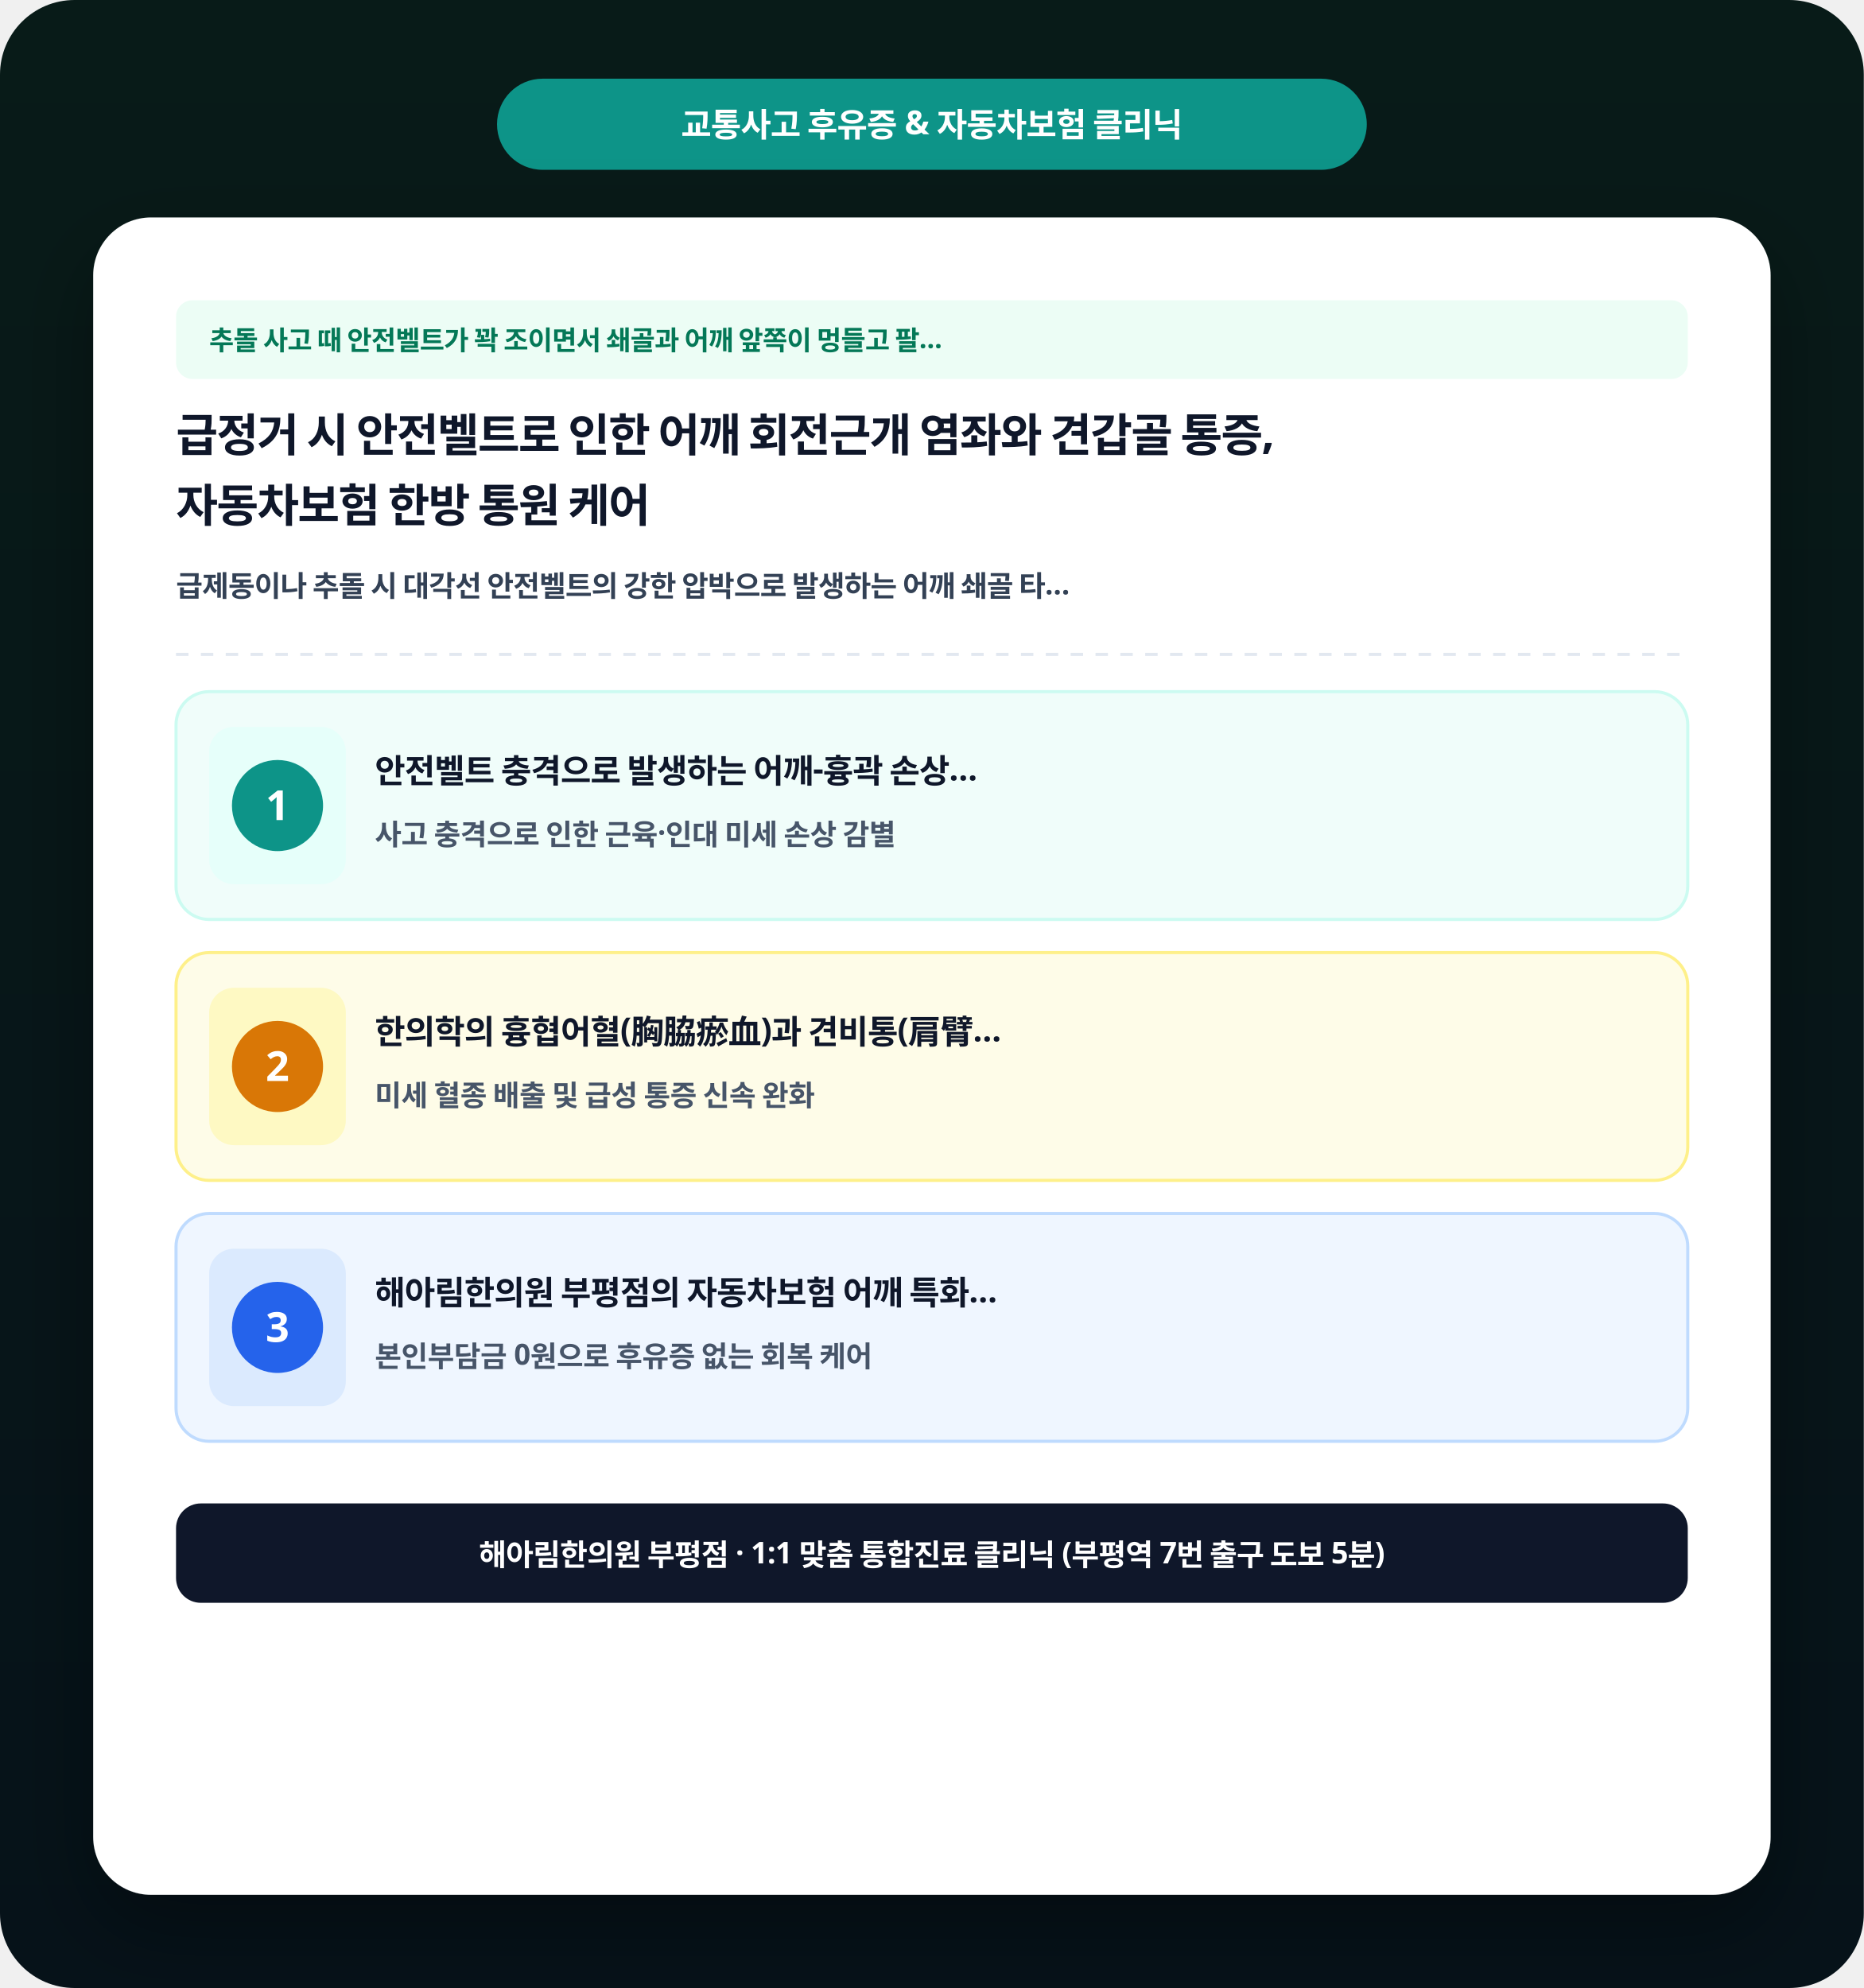
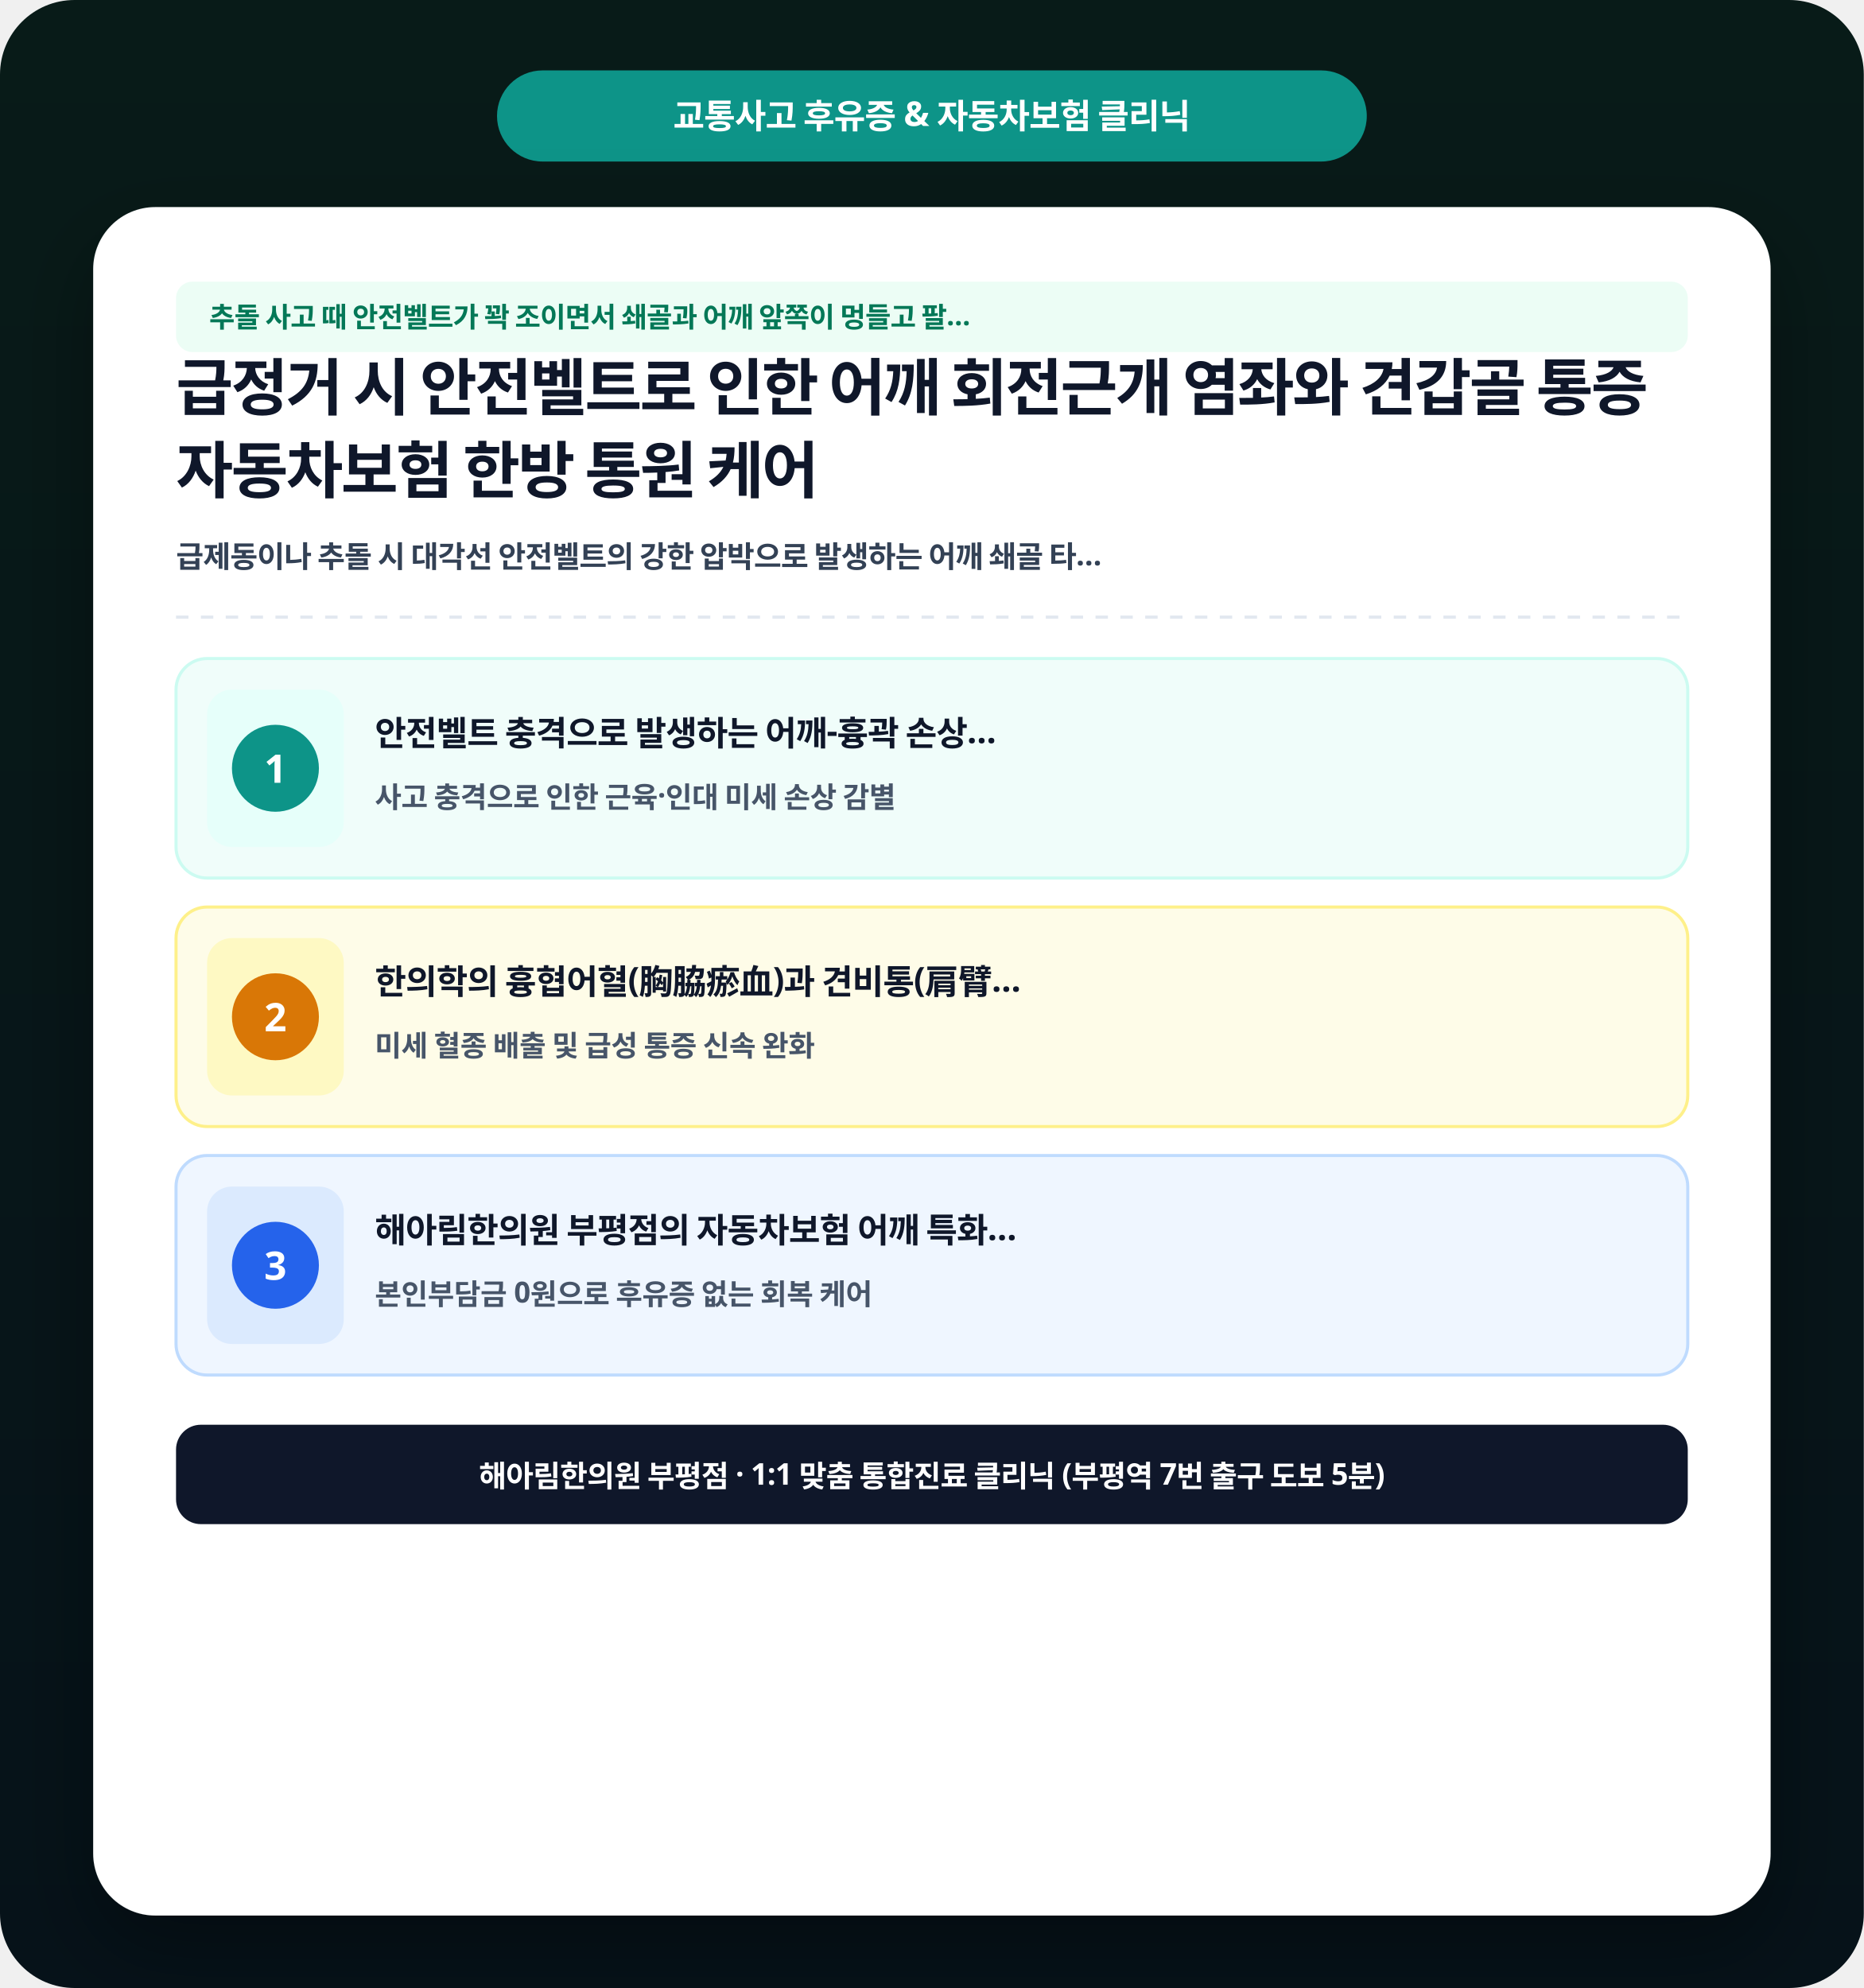
<svg xmlns="http://www.w3.org/2000/svg" width="900" height="960" viewBox="0 0 900 960">
  <defs>
    <linearGradient id="bgGrad" x1="0%" y1="0%" x2="0%" y2="100%">
      <stop offset="0%" stop-color="#081b18" />
      <stop offset="100%" stop-color="#061219" />
    </linearGradient>
    <filter id="cardShadow" x="-10%" y="-10%" width="120%" height="120%">
      <feDropShadow dx="0" dy="16" stdDeviation="20" flood-color="#000000" flood-opacity="0.35" />
    </filter>
  </defs>
  <rect x="0" y="0" width="900" height="960" rx="36" fill="url(#bgGrad)" />
-   <g transform="translate(450, 60)">
+   <g transform="translate(450, 56)">
    <rect x="-210" y="-22" width="420" height="44" rx="22" fill="#0d9488" />
-     <text x="0" y="6" font-size="16" font-weight="900" fill="#ffffff" text-anchor="middle" font-family="Pretendard, 'Malgun Gothic', sans-serif" letter-spacing="-0.02em">
+     <text x="0" y="6" font-size="16.5" font-weight="900" fill="#ffffff" text-anchor="middle" font-family="Pretendard, 'Malgun Gothic', sans-serif" letter-spacing="-0.02em">
      교통사고 후유증 &amp; 자동차보험 클리닉
    </text>
  </g>
  <g filter="url(#cardShadow)">
-     <rect x="45" y="105" width="810" height="810" rx="28" fill="#ffffff" />
+     <rect x="45" y="100" width="810" height="825" rx="30" fill="#ffffff" />
  </g>
-   <g transform="translate(85, 145)">
-     <rect x="0" y="0" width="730" height="38" rx="8" fill="#ecfdf5" />
-     <text x="16" y="24" font-size="13" font-weight="900" fill="#047857" font-family="Pretendard, 'Malgun Gothic', sans-serif" letter-spacing="-0.02em">
+   <g transform="translate(85, 136)">
+     <rect x="0" y="0" width="730" height="34" rx="8" fill="#ecfdf5" />
+     <text x="16" y="22" font-size="13.5" font-weight="900" fill="#047857" font-family="Pretendard, 'Malgun Gothic', sans-serif" letter-spacing="-0.02em">
      추돌 사고 때 안전벨트가 꽉 조이면서 쇄골과 어깨 앞쪽이 멍들고 팔…
    </text>
  </g>
  <g>
-     <text x="85" y="218" font-size="22" font-weight="900" fill="#0f172a" font-family="Pretendard, 'Malgun Gothic', sans-serif" letter-spacing="-0.03em">급정거 시 안전벨트로 인한 어깨 회전근개 염좌와 견갑골 통증,</text>
-     <text x="85" y="252" font-size="22" font-weight="900" fill="#0f172a" font-family="Pretendard, 'Malgun Gothic', sans-serif" letter-spacing="-0.03em">자동차보험 한방 통원 케어</text>
+     <text x="85" y="198" font-size="30" font-weight="900" fill="#0f172a" font-family="Pretendard, 'Malgun Gothic', sans-serif" letter-spacing="-0.035em">급정거 시 안전벨트로 인한 어깨 회전근개 염좌와 견갑골 통증</text>
+     <text x="85" y="238" font-size="30" font-weight="900" fill="#0f172a" font-family="Pretendard, 'Malgun Gothic', sans-serif" letter-spacing="-0.035em">자동차보험 한방 통원 케어</text>
  </g>
  <g>
-     <text x="85" y="288" font-size="14" font-weight="800" fill="#334155" font-family="Pretendard, 'Malgun Gothic', sans-serif" letter-spacing="-0.02em">
+     <text x="85" y="274" font-size="14.5" font-weight="800" fill="#334155" font-family="Pretendard, 'Malgun Gothic', sans-serif" letter-spacing="-0.02em">
      급제동이나 추돌 시 대각선 안전벨트의 강한 압박으로 발생하는 어깨 쇄골 타…
    </text>
  </g>
-   <line x1="85" y1="316" x2="815" y2="316" stroke="#e2e8f0" stroke-width="1.5" stroke-dasharray="6,6" />
-   <g transform="translate(85, 334)">
-     <rect x="0" y="0" width="730" height="110" rx="16" fill="#f0fdfa" stroke="#ccfbf1" stroke-width="1.5" />
-     <rect x="16" y="17" width="66" height="76" rx="12" fill="#e6fffa" />
-     <circle cx="49" cy="55" r="22" fill="#0d9488" />
-     <text x="49" y="62" font-size="20" font-weight="900" fill="#ffffff" text-anchor="middle" font-family="Pretendard, 'Malgun Gothic', sans-serif">1</text>
-     <text x="96" y="44" font-size="16" font-weight="900" fill="#0f172a" font-family="Pretendard, 'Malgun Gothic', sans-serif" letter-spacing="-0.02em">
+   <line x1="85" y1="298" x2="815" y2="298" stroke="#e2e8f0" stroke-width="1.5" stroke-dasharray="6,6" />
+   <g transform="translate(85, 318)">
+     <rect x="0" y="0" width="730" height="106" rx="15" fill="#f0fdfa" stroke="#ccfbf1" stroke-width="1.5" />
+     <rect x="15" y="15" width="66" height="76" rx="12" fill="#e6fffa" />
+     <circle cx="48" cy="53" r="21" fill="#0d9488" />
+     <text x="48" y="60" font-size="19" font-weight="900" fill="#ffffff" text-anchor="middle" font-family="Pretendard, 'Malgun Gothic', sans-serif">1</text>
+     <text x="96" y="42" font-size="16.5" font-weight="900" fill="#0f172a" font-family="Pretendard, 'Malgun Gothic', sans-serif" letter-spacing="-0.02em">
      안전벨트 충격으로 발생하는 어깨-흉곽 손상…
    </text>
-     <text x="96" y="74" font-size="14" font-weight="600" fill="#475569" font-family="Pretendard, 'Malgun Gothic', sans-serif" letter-spacing="-0.01em">
+     <text x="96" y="72" font-size="14" font-weight="600" fill="#475569" font-family="Pretendard, 'Malgun Gothic', sans-serif" letter-spacing="-0.01em">
      사고 충격으로 인한 근육·인대 미세 손상 감별
    </text>
  </g>
-   <g transform="translate(85, 460)">
-     <rect x="0" y="0" width="730" height="110" rx="16" fill="#fefce8" stroke="#fef08a" stroke-width="1.5" />
-     <rect x="16" y="17" width="66" height="76" rx="12" fill="#fef9c3" />
-     <circle cx="49" cy="55" r="22" fill="#d97706" />
-     <text x="49" y="62" font-size="20" font-weight="900" fill="#ffffff" text-anchor="middle" font-family="Pretendard, 'Malgun Gothic', sans-serif">2</text>
-     <text x="96" y="44" font-size="16" font-weight="900" fill="#0f172a" font-family="Pretendard, 'Malgun Gothic', sans-serif" letter-spacing="-0.02em">
+   <g transform="translate(85, 438)">
+     <rect x="0" y="0" width="730" height="106" rx="15" fill="#fefce8" stroke="#fef08a" stroke-width="1.5" />
+     <rect x="15" y="15" width="66" height="76" rx="12" fill="#fef9c3" />
+     <circle cx="48" cy="53" r="21" fill="#d97706" />
+     <text x="48" y="60" font-size="19" font-weight="900" fill="#ffffff" text-anchor="middle" font-family="Pretendard, 'Malgun Gothic', sans-serif">2</text>
+     <text x="96" y="42" font-size="16.5" font-weight="900" fill="#0f172a" font-family="Pretendard, 'Malgun Gothic', sans-serif" letter-spacing="-0.02em">
      한의학의 흉협어혈(胸脇瘀血)과 견비통(肩臂…
    </text>
-     <text x="96" y="74" font-size="14" font-weight="600" fill="#475569" font-family="Pretendard, 'Malgun Gothic', sans-serif" letter-spacing="-0.01em">
+     <text x="96" y="72" font-size="14" font-weight="600" fill="#475569" font-family="Pretendard, 'Malgun Gothic', sans-serif" letter-spacing="-0.01em">
      미세 혈종 배출 및 급성 통증 신속 완화
    </text>
  </g>
-   <g transform="translate(85, 586)">
-     <rect x="0" y="0" width="730" height="110" rx="16" fill="#eff6ff" stroke="#bfdbfe" stroke-width="1.5" />
-     <rect x="16" y="17" width="66" height="76" rx="12" fill="#dbeafe" />
-     <circle cx="49" cy="55" r="22" fill="#2563eb" />
-     <text x="49" y="62" font-size="20" font-weight="900" fill="#ffffff" text-anchor="middle" font-family="Pretendard, 'Malgun Gothic', sans-serif">3</text>
-     <text x="96" y="44" font-size="16" font-weight="900" fill="#0f172a" font-family="Pretendard, 'Malgun Gothic', sans-serif" letter-spacing="-0.02em">
+   <g transform="translate(85, 558)">
+     <rect x="0" y="0" width="730" height="106" rx="15" fill="#eff6ff" stroke="#bfdbfe" stroke-width="1.5" />
+     <rect x="15" y="15" width="66" height="76" rx="12" fill="#dbeafe" />
+     <circle cx="48" cy="53" r="21" fill="#2563eb" />
+     <text x="48" y="60" font-size="19" font-weight="900" fill="#ffffff" text-anchor="middle" font-family="Pretendard, 'Malgun Gothic', sans-serif">3</text>
+     <text x="96" y="42" font-size="16.5" font-weight="900" fill="#0f172a" font-family="Pretendard, 'Malgun Gothic', sans-serif" letter-spacing="-0.02em">
      해아림한의원 부평점의 자동차보험 어깨 특화…
    </text>
-     <text x="96" y="74" font-size="14" font-weight="600" fill="#475569" font-family="Pretendard, 'Malgun Gothic', sans-serif" letter-spacing="-0.01em">
+     <text x="96" y="72" font-size="14" font-weight="600" fill="#475569" font-family="Pretendard, 'Malgun Gothic', sans-serif" letter-spacing="-0.01em">
      본인부담금 0원으로 후유증 없는 회복 케어
    </text>
  </g>
-   <g transform="translate(85, 726)">
+   <g transform="translate(85, 688)">
    <rect x="0" y="0" width="730" height="48" rx="12" fill="#0f172a" />
    <text x="365" y="30" font-size="14.5" font-weight="800" fill="#ffffff" text-anchor="middle" font-family="Pretendard, 'Malgun Gothic', sans-serif" letter-spacing="-0.02em">
      해아림한의원 부평점 · 1:1 맞춤 통합진료 클리닉 (부평역 7번 출구 도보 5분)
    </text>
  </g>
</svg>
